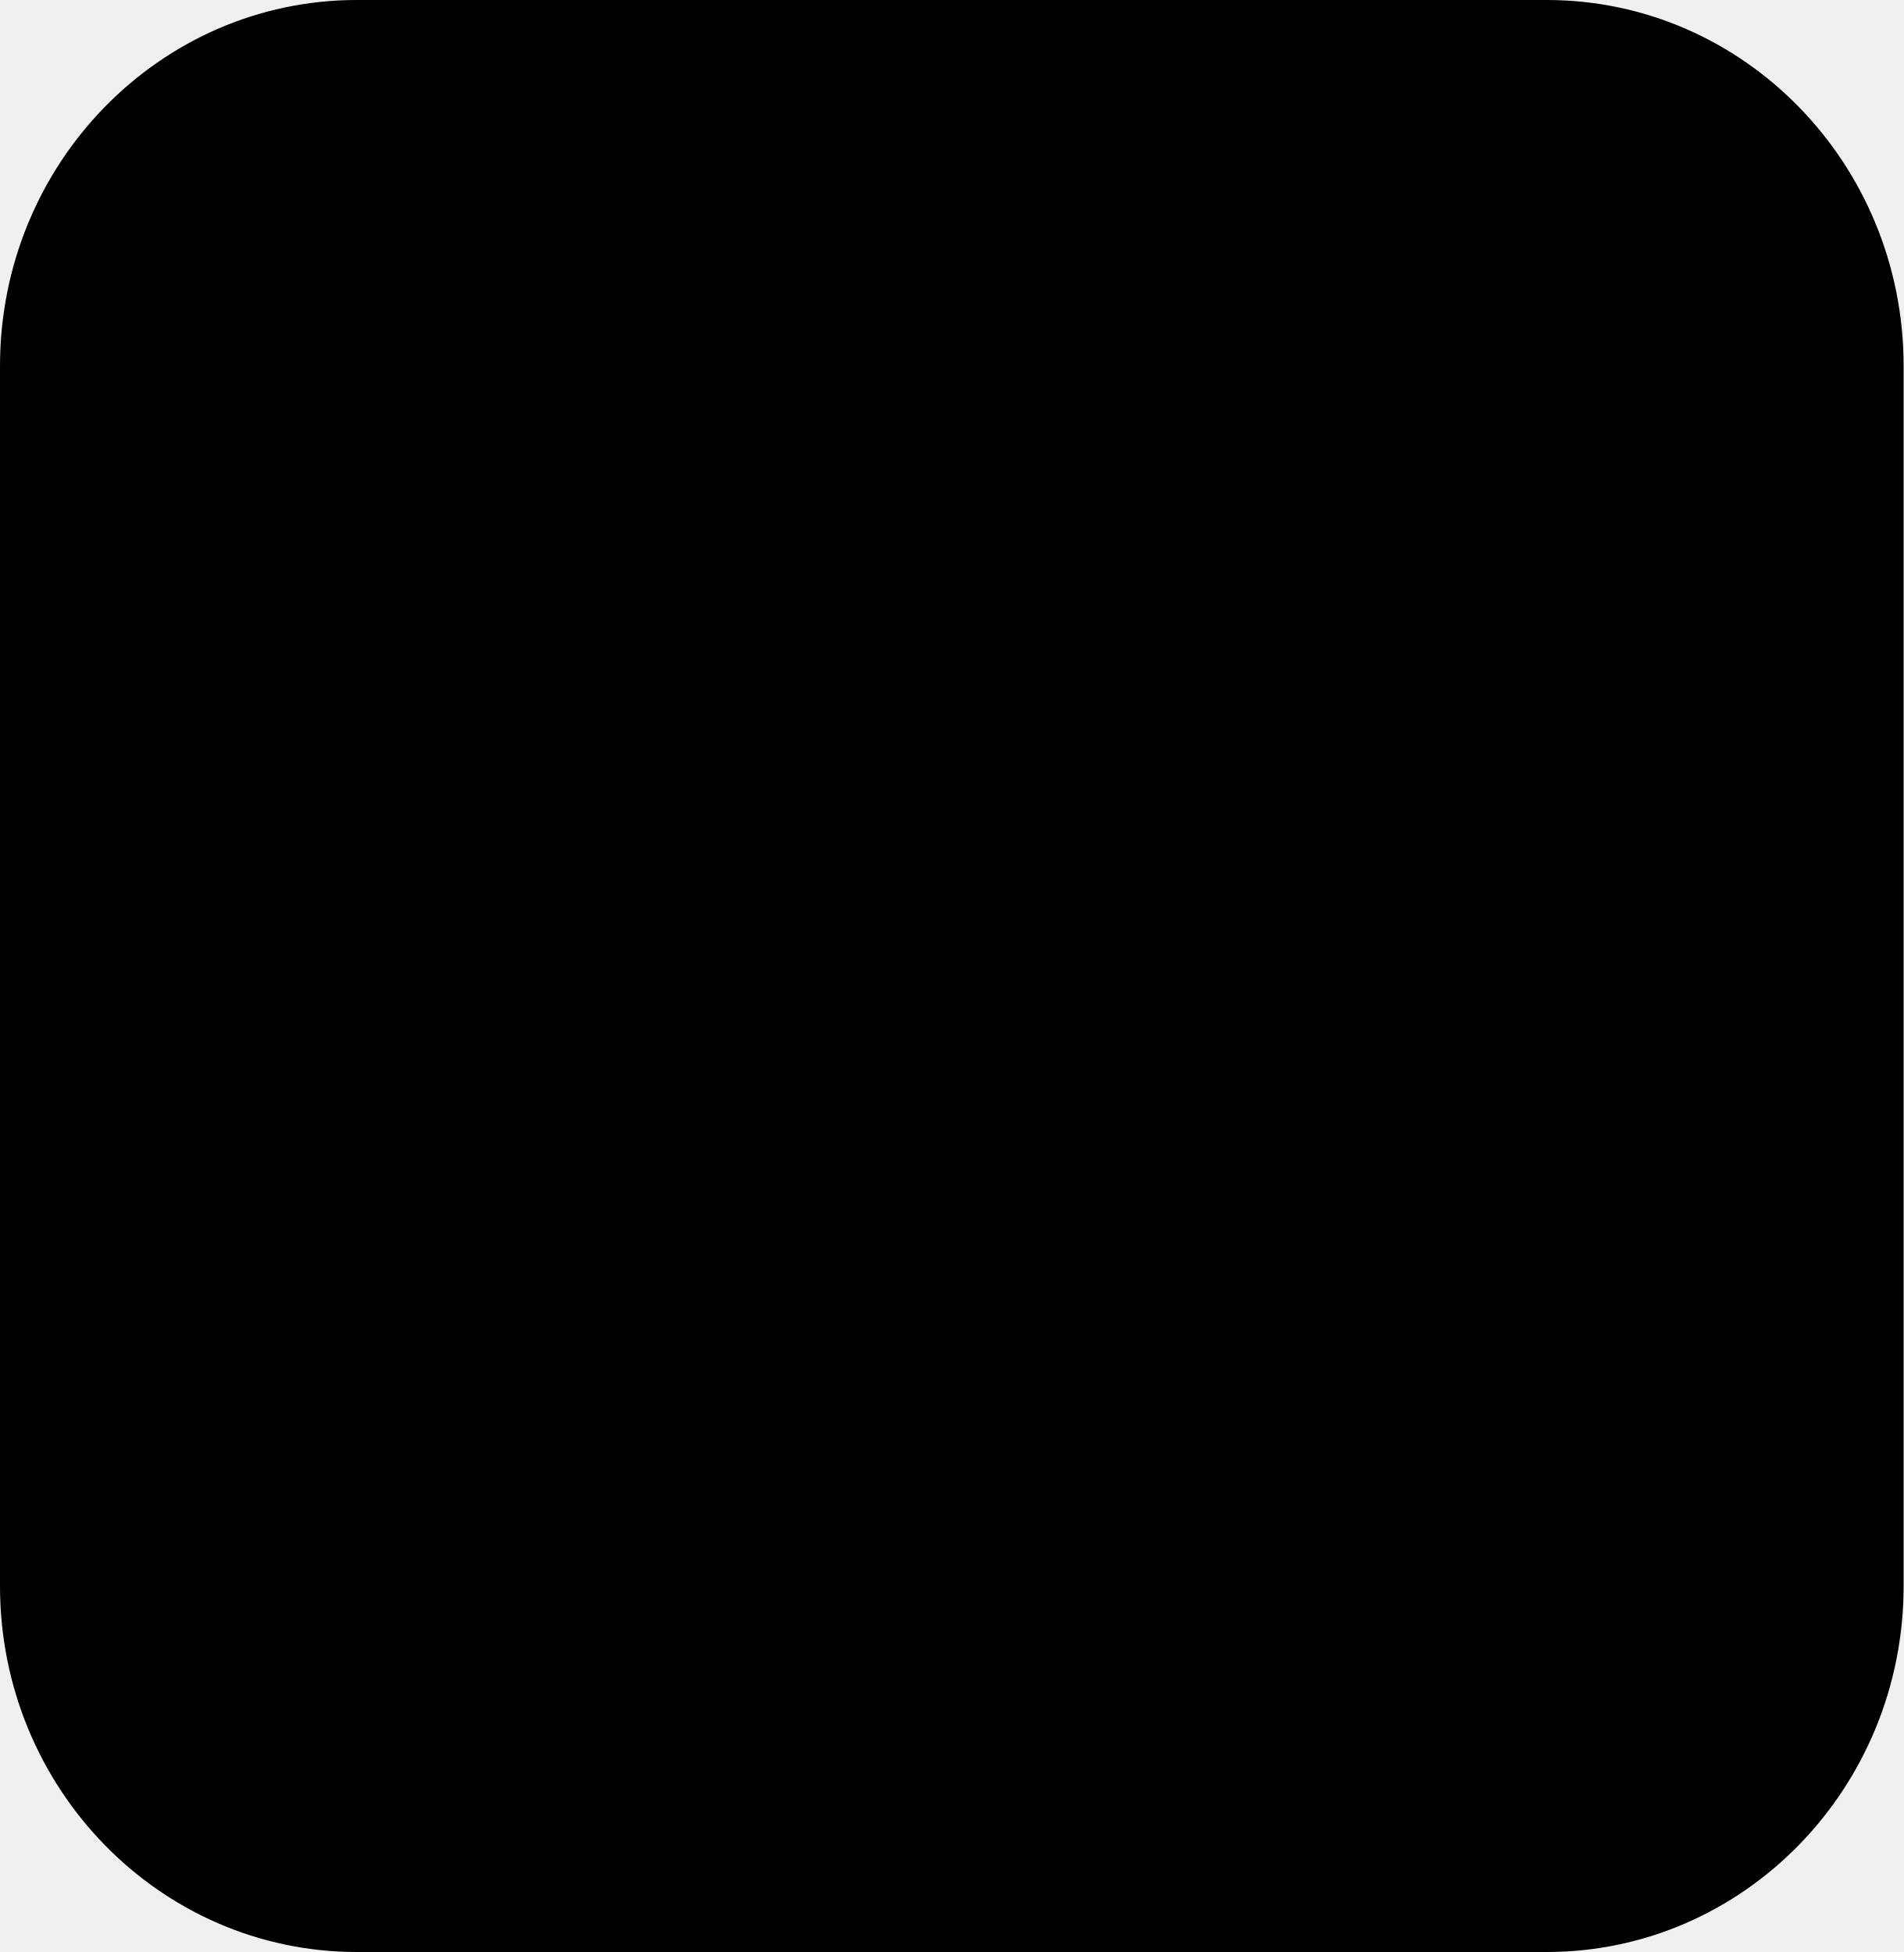
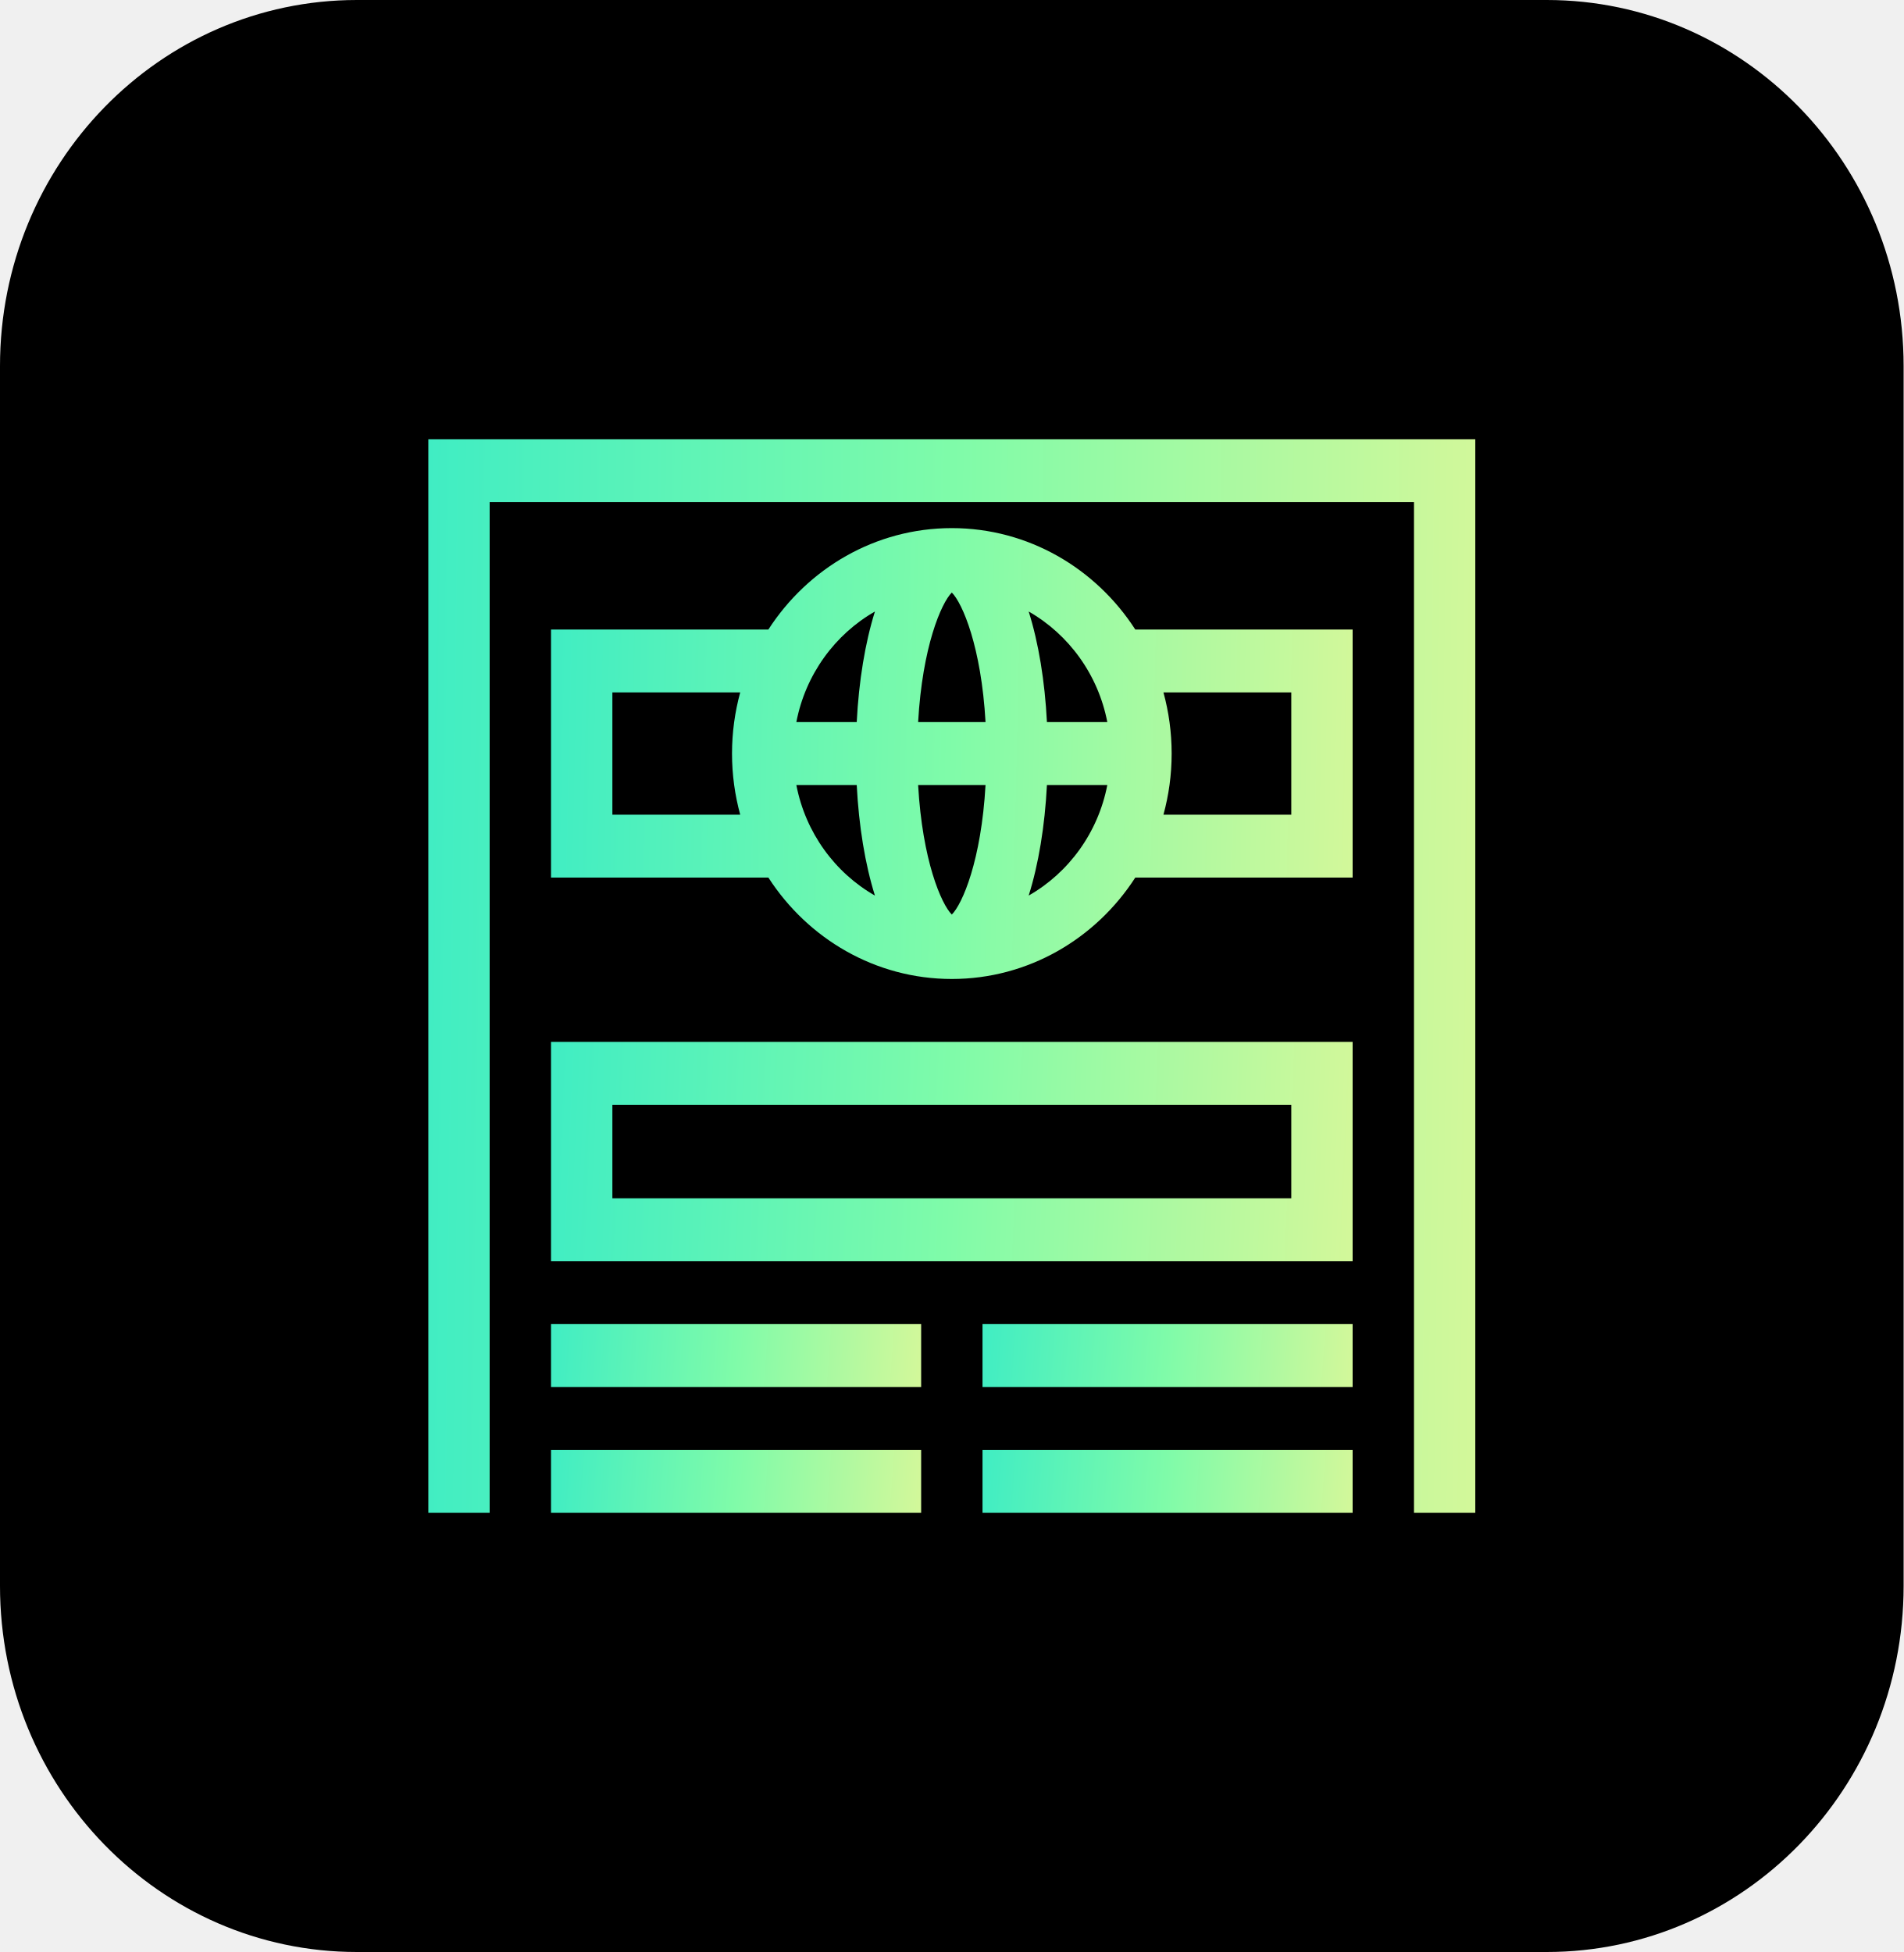
<svg xmlns="http://www.w3.org/2000/svg" width="39" height="40" viewBox="0 0 39 40" fill="none">
  <path d="M31.688 40H7.312C3.274 40 0 36.642 0 32.5V7.5C0 3.357 3.274 0 7.312 0H31.688C35.726 0 39 3.357 39 7.5V32.5C39 36.642 35.726 40 31.688 40Z" fill="#000000" />
  <g clip-path="url(#clip0_1485_49774)">
    <path d="M8.775 9V31H10.032V10.289H28.969V31H30.225V9H8.775Z" fill="url(#paint0_linear_1485_49774)" />
    <path d="M11.289 25.844H27.712V21.35H11.289V25.844ZM12.546 22.639H26.455V24.555H12.546V22.639Z" fill="url(#paint1_linear_1485_49774)" />
    <path d="M11.289 27.133H18.872V28.422H11.289V27.133Z" fill="url(#paint2_linear_1485_49774)" />
    <path d="M20.129 27.133H27.712V28.422H20.129V27.133Z" fill="url(#paint3_linear_1485_49774)" />
    <path d="M11.289 29.711H18.872V31H11.289V29.711Z" fill="url(#paint4_linear_1485_49774)" />
    <path d="M20.129 29.711H27.712V31H20.129V29.711Z" fill="url(#paint5_linear_1485_49774)" />
    <path d="M19.5 10.822C17.932 10.822 16.549 11.649 15.742 12.9H11.289V17.983H15.742C16.549 19.234 17.932 20.061 19.5 20.061C21.069 20.061 22.452 19.234 23.259 17.983H27.712V12.9H23.259C22.452 11.649 21.069 10.822 19.5 10.822ZM22.686 14.797H21.449C21.406 13.956 21.277 13.171 21.075 12.531C21.896 13 22.498 13.823 22.686 14.797ZM18.81 16.086H20.191C20.104 17.63 19.717 18.525 19.5 18.741C19.284 18.525 18.897 17.63 18.81 16.086ZM18.81 14.797C18.897 13.253 19.284 12.358 19.5 12.142C19.717 12.358 20.104 13.253 20.191 14.797H18.81ZM17.925 12.531C17.724 13.171 17.595 13.956 17.552 14.797H16.315C16.502 13.823 17.105 13 17.925 12.531ZM12.546 16.694V14.189H15.165C15.056 14.587 14.997 15.008 14.997 15.441C14.997 15.876 15.056 16.296 15.165 16.694H12.546V16.694ZM16.315 16.086H17.552C17.595 16.927 17.724 17.712 17.925 18.352C17.105 17.883 16.502 17.061 16.315 16.086ZM21.075 18.352C21.277 17.712 21.406 16.927 21.449 16.086H22.686C22.498 17.061 21.896 17.883 21.075 18.352ZM26.455 14.189V16.694H23.836C23.945 16.296 24.004 15.876 24.004 15.442C24.004 15.008 23.945 14.587 23.836 14.189H26.455V14.189Z" fill="url(#paint6_linear_1485_49774)" />
  </g>
  <defs>
    <linearGradient id="paint0_linear_1485_49774" x1="8.775" y1="9" x2="30.492" y2="9.267" gradientUnits="userSpaceOnUse">
-       <stop stopColor="#40EDC3" />
-       <stop offset="0.496" stopColor="#7FFBA9" />
-       <stop offset="1" stopColor="#D3F89A" />
+       <stop stop-color="#40EDC3" />
+       <stop offset="0.496" stop-color="#7FFBA9" />
+       <stop offset="1" stop-color="#D3F89A" />
    </linearGradient>
    <linearGradient id="paint1_linear_1485_49774" x1="11.289" y1="21.35" x2="27.884" y2="22.114" gradientUnits="userSpaceOnUse">
-       <stop stopColor="#40EDC3" />
-       <stop offset="0.496" stopColor="#7FFBA9" />
-       <stop offset="1" stopColor="#D3F89A" />
+       <stop stop-color="#40EDC3" />
+       <stop offset="0.496" stop-color="#7FFBA9" />
+       <stop offset="1" stop-color="#D3F89A" />
    </linearGradient>
    <linearGradient id="paint2_linear_1485_49774" x1="11.289" y1="27.133" x2="18.926" y2="27.699" gradientUnits="userSpaceOnUse">
-       <stop stopColor="#40EDC3" />
-       <stop offset="0.496" stopColor="#7FFBA9" />
-       <stop offset="1" stopColor="#D3F89A" />
+       <stop stop-color="#40EDC3" />
+       <stop offset="0.496" stop-color="#7FFBA9" />
+       <stop offset="1" stop-color="#D3F89A" />
    </linearGradient>
    <linearGradient id="paint3_linear_1485_49774" x1="20.129" y1="27.133" x2="27.765" y2="27.699" gradientUnits="userSpaceOnUse">
-       <stop stopColor="#40EDC3" />
-       <stop offset="0.496" stopColor="#7FFBA9" />
-       <stop offset="1" stopColor="#D3F89A" />
+       <stop stop-color="#40EDC3" />
+       <stop offset="0.496" stop-color="#7FFBA9" />
+       <stop offset="1" stop-color="#D3F89A" />
    </linearGradient>
    <linearGradient id="paint4_linear_1485_49774" x1="11.289" y1="29.711" x2="18.926" y2="30.277" gradientUnits="userSpaceOnUse">
-       <stop stopColor="#40EDC3" />
-       <stop offset="0.496" stopColor="#7FFBA9" />
-       <stop offset="1" stopColor="#D3F89A" />
+       <stop stop-color="#40EDC3" />
+       <stop offset="0.496" stop-color="#7FFBA9" />
+       <stop offset="1" stop-color="#D3F89A" />
    </linearGradient>
    <linearGradient id="paint5_linear_1485_49774" x1="20.129" y1="29.711" x2="27.765" y2="30.277" gradientUnits="userSpaceOnUse">
-       <stop stopColor="#40EDC3" />
-       <stop offset="0.496" stopColor="#7FFBA9" />
-       <stop offset="1" stopColor="#D3F89A" />
+       <stop stop-color="#40EDC3" />
+       <stop offset="0.496" stop-color="#7FFBA9" />
+       <stop offset="1" stop-color="#D3F89A" />
    </linearGradient>
    <linearGradient id="paint6_linear_1485_49774" x1="11.289" y1="10.822" x2="27.91" y2="11.195" gradientUnits="userSpaceOnUse">
-       <stop stopColor="#40EDC3" />
-       <stop offset="0.496" stopColor="#7FFBA9" />
-       <stop offset="1" stopColor="#D3F89A" />
+       <stop stop-color="#40EDC3" />
+       <stop offset="0.496" stop-color="#7FFBA9" />
+       <stop offset="1" stop-color="#D3F89A" />
    </linearGradient>
    <clipPath id="clip0_1485_49774">
      <rect width="21.45" height="22" fill="white" transform="translate(8.77539 9)" />
    </clipPath>
  </defs>
</svg>
